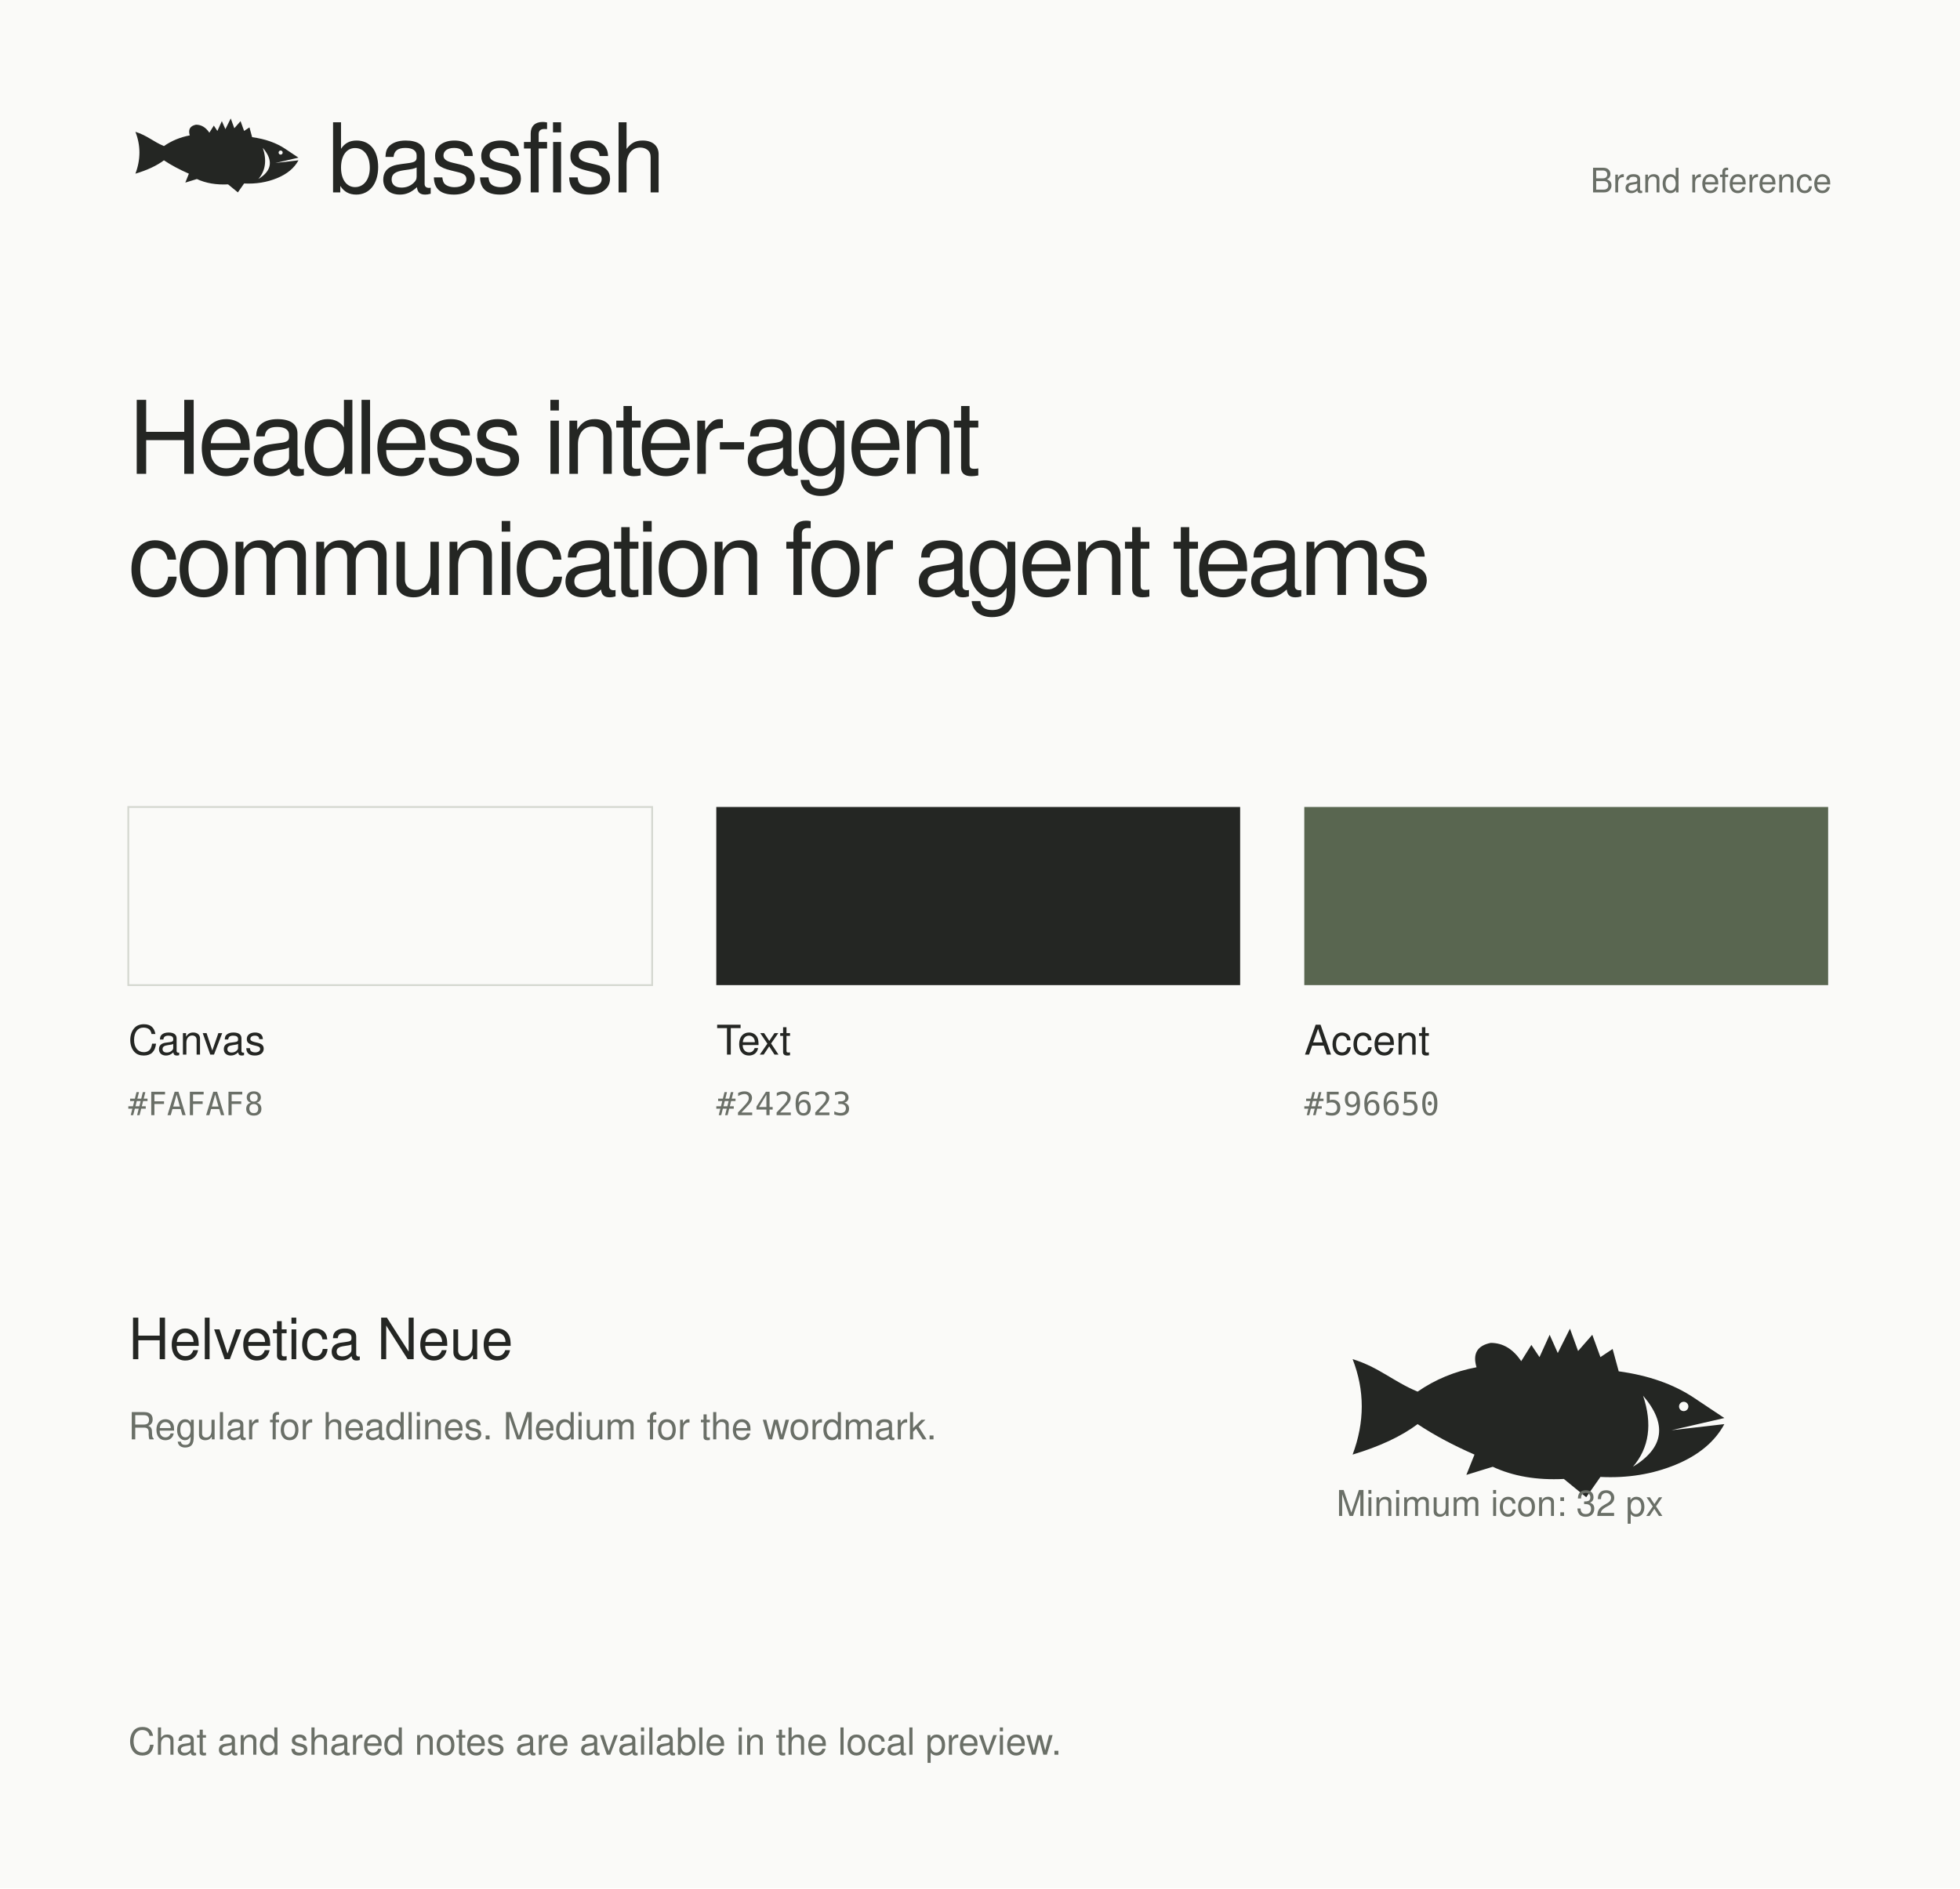
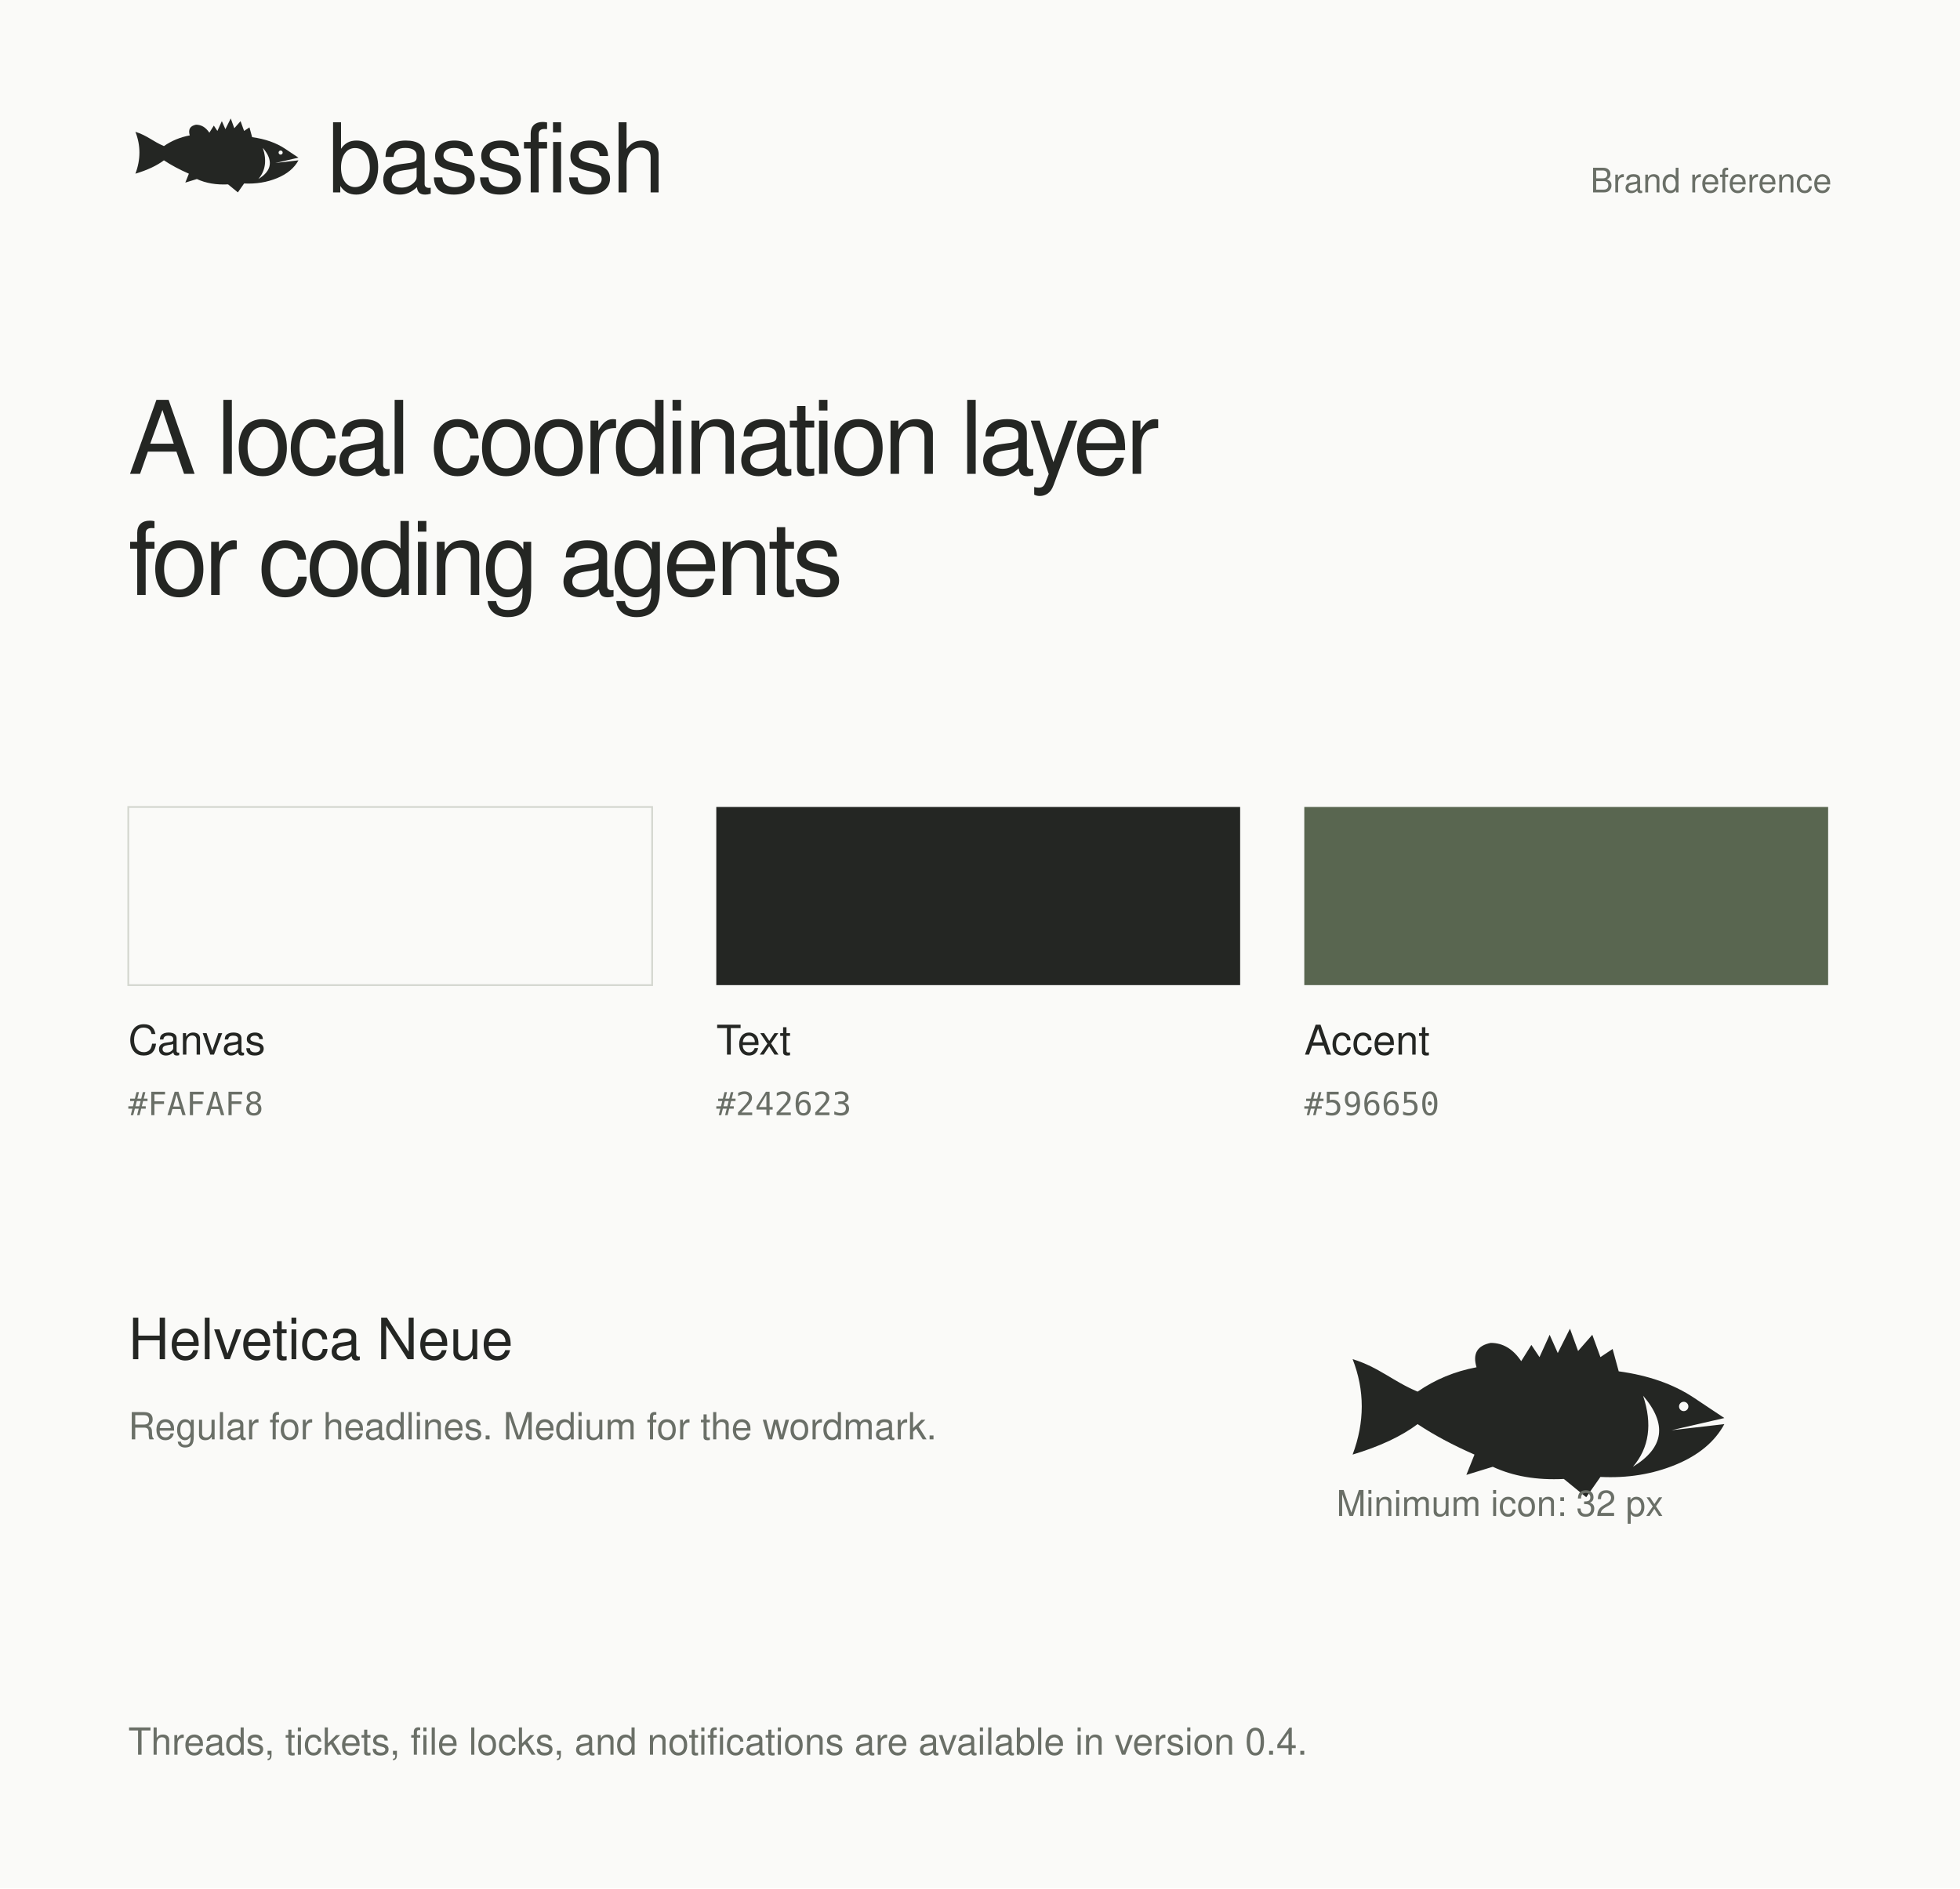
<svg xmlns="http://www.w3.org/2000/svg" width="1100" height="1060" viewBox="0 0 1100 1060" role="img" aria-labelledby="title">
  <rect x="0" y="0" width="1100" height="1060" rx="0" fill="#FAFAF8" stroke="none" />
  <g transform="translate(72 42) scale(0.5)">
    <path fill="#242623" fill-rule="evenodd" d="M8 64 C21 68 28 75 40 80 Q53 71 69 68 Q66 58 76 56 Q85 56 91 65 L96 57 L100 63 L105 52 L109 61 L115 49 L119 60 L126 52 L130 63 L136 59 L139 70 Q161 73 176 83 L191 93 L165 99 L191 96 Q184 109 167 116 Q150 123 130 122 L123 132 L112 123 Q92 124 77 117 L64 121 L68 111 Q52 104 40 96 Q28 105 8 111 Q17 87 8 64 Z M171 85 A2.3 2.3 0 1 0 171 89.6 A2.3 2.3 0 1 0 171 85 Z M151 82 Q169 103 146 117 Q158 103 151 82 Z" />
  </g>
  <text x="184" y="108" font-family="Helvetica Neue, Helvetica, Arial, sans-serif" font-size="54" font-weight="500" fill="#242623" letter-spacing="-1.2">bassfish</text>
  <text x="1028" y="108" font-family="Helvetica Neue, Helvetica, Arial, sans-serif" font-size="19" font-weight="400" fill="#6A6F67" text-anchor="end">Brand reference</text>
-   <text x="72" y="266" font-family="Helvetica Neue, Helvetica, Arial, sans-serif" font-size="57" font-weight="400" fill="#242623" letter-spacing="-2.2">Headless inter-agent</text>
-   <text x="72" y="334" font-family="Helvetica Neue, Helvetica, Arial, sans-serif" font-size="57" font-weight="400" fill="#242623" letter-spacing="-2.2">communication for agent teams</text>
+   <text x="72" y="266" font-family="Helvetica Neue, Helvetica, Arial, sans-serif" font-size="57" font-weight="400" fill="#242623" letter-spacing="-2.2">A local coordination layer</text>
+   <text x="72" y="334" font-family="Helvetica Neue, Helvetica, Arial, sans-serif" font-size="57" font-weight="400" fill="#242623" letter-spacing="-2.2">for coding agents</text>
  <rect x="72" y="453" width="294" height="100" rx="0" fill="#FAFAF8" stroke="#D4D7D0" />
  <text x="72" y="592" font-family="Helvetica Neue, Helvetica, Arial, sans-serif" font-size="23" font-weight="500" fill="#242623">Canvas</text>
  <text x="72" y="626" font-family="Helvetica Neue, Helvetica, Arial, sans-serif" font-size="18" font-weight="400" fill="#6A6F67" style="font-family:Menlo,monospace">#FAFAF8</text>
  <rect x="402" y="453" width="294" height="100" rx="0" fill="#242623" stroke="none" />
  <text x="402" y="592" font-family="Helvetica Neue, Helvetica, Arial, sans-serif" font-size="23" font-weight="500" fill="#242623">Text</text>
  <text x="402" y="626" font-family="Helvetica Neue, Helvetica, Arial, sans-serif" font-size="18" font-weight="400" fill="#6A6F67" style="font-family:Menlo,monospace">#242623</text>
  <rect x="732" y="453" width="294" height="100" rx="0" fill="#596650" stroke="none" />
  <text x="732" y="592" font-family="Helvetica Neue, Helvetica, Arial, sans-serif" font-size="23" font-weight="500" fill="#242623">Accent</text>
  <text x="732" y="626" font-family="Helvetica Neue, Helvetica, Arial, sans-serif" font-size="18" font-weight="400" fill="#6A6F67" style="font-family:Menlo,monospace">#596650</text>
  <text x="72" y="763" font-family="Helvetica Neue, Helvetica, Arial, sans-serif" font-size="32" font-weight="500" fill="#242623">Helvetica Neue</text>
  <text x="72" y="808" font-family="Helvetica Neue, Helvetica, Arial, sans-serif" font-size="21" font-weight="400" fill="#6A6F67">Regular for headlines. Medium for the wordmark.</text>
  <g transform="translate(750 690) scale(1.14)">
    <path fill="#242623" fill-rule="evenodd" d="M8 64 C21 68 28 75 40 80 Q53 71 69 68 Q66 58 76 56 Q85 56 91 65 L96 57 L100 63 L105 52 L109 61 L115 49 L119 60 L126 52 L130 63 L136 59 L139 70 Q161 73 176 83 L191 93 L165 99 L191 96 Q184 109 167 116 Q150 123 130 122 L123 132 L112 123 Q92 124 77 117 L64 121 L68 111 Q52 104 40 96 Q28 105 8 111 Q17 87 8 64 Z M171 85 A2.3 2.3 0 1 0 171 89.6 A2.3 2.3 0 1 0 171 85 Z M151 82 Q169 103 146 117 Q158 103 151 82 Z" />
  </g>
  <text x="750" y="851" font-family="Helvetica Neue, Helvetica, Arial, sans-serif" font-size="20" font-weight="400" fill="#6A6F67">Minimum icon: 32 px</text>
-   <text x="72" y="985" font-family="Helvetica Neue, Helvetica, Arial, sans-serif" font-size="21" font-weight="400" fill="#6A6F67">Chat and shared notes are available in the local preview.</text>
+   <text x="72" y="985" font-family="Helvetica Neue, Helvetica, Arial, sans-serif" font-size="21" font-weight="400" fill="#6A6F67">Threads, tickets, file locks, and notifications are available in version 0.4.</text>
</svg>
